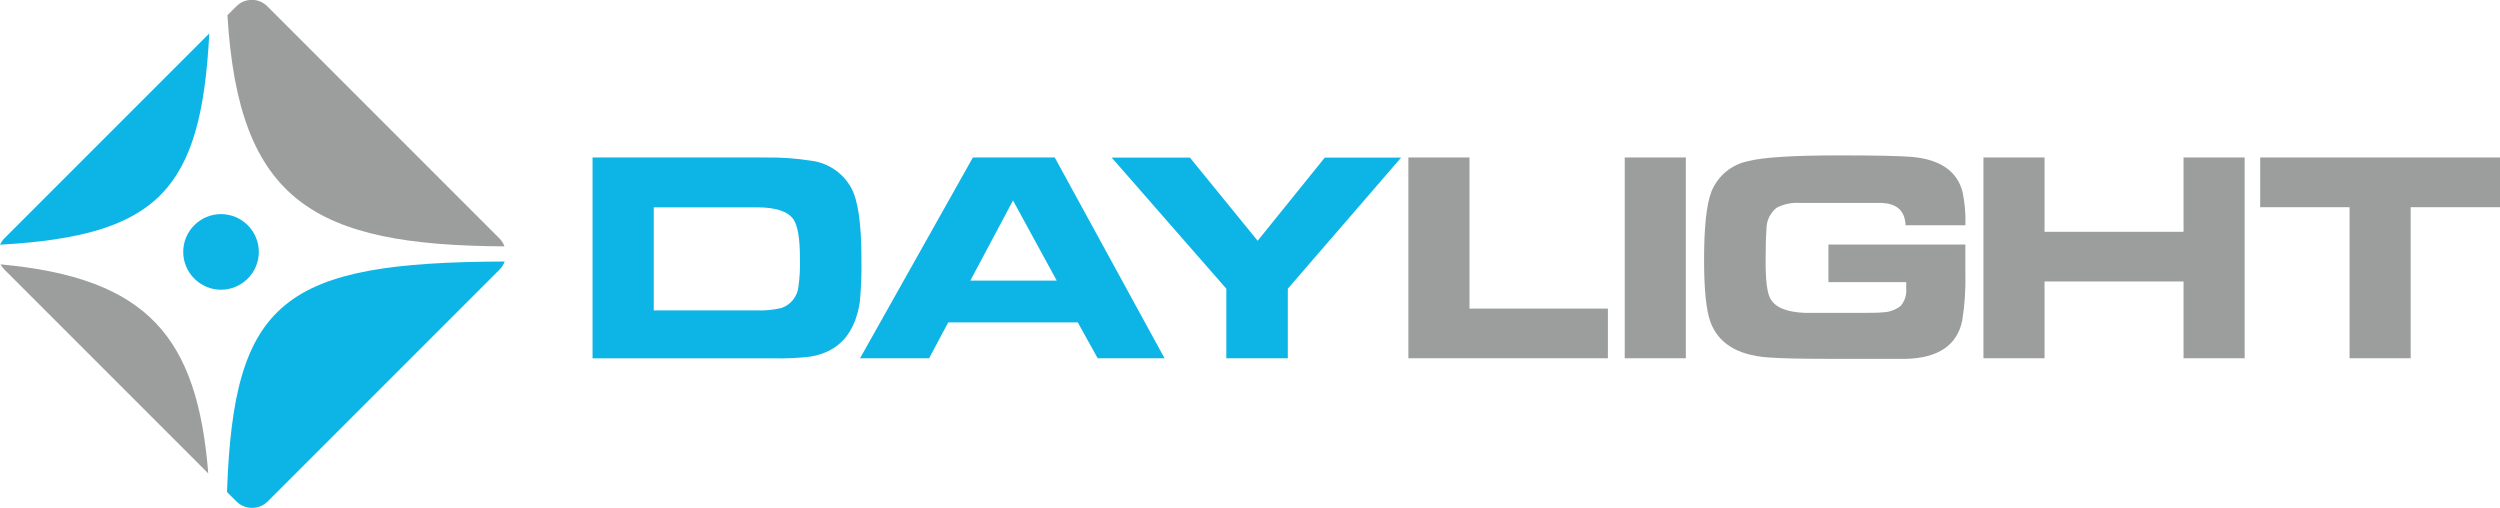
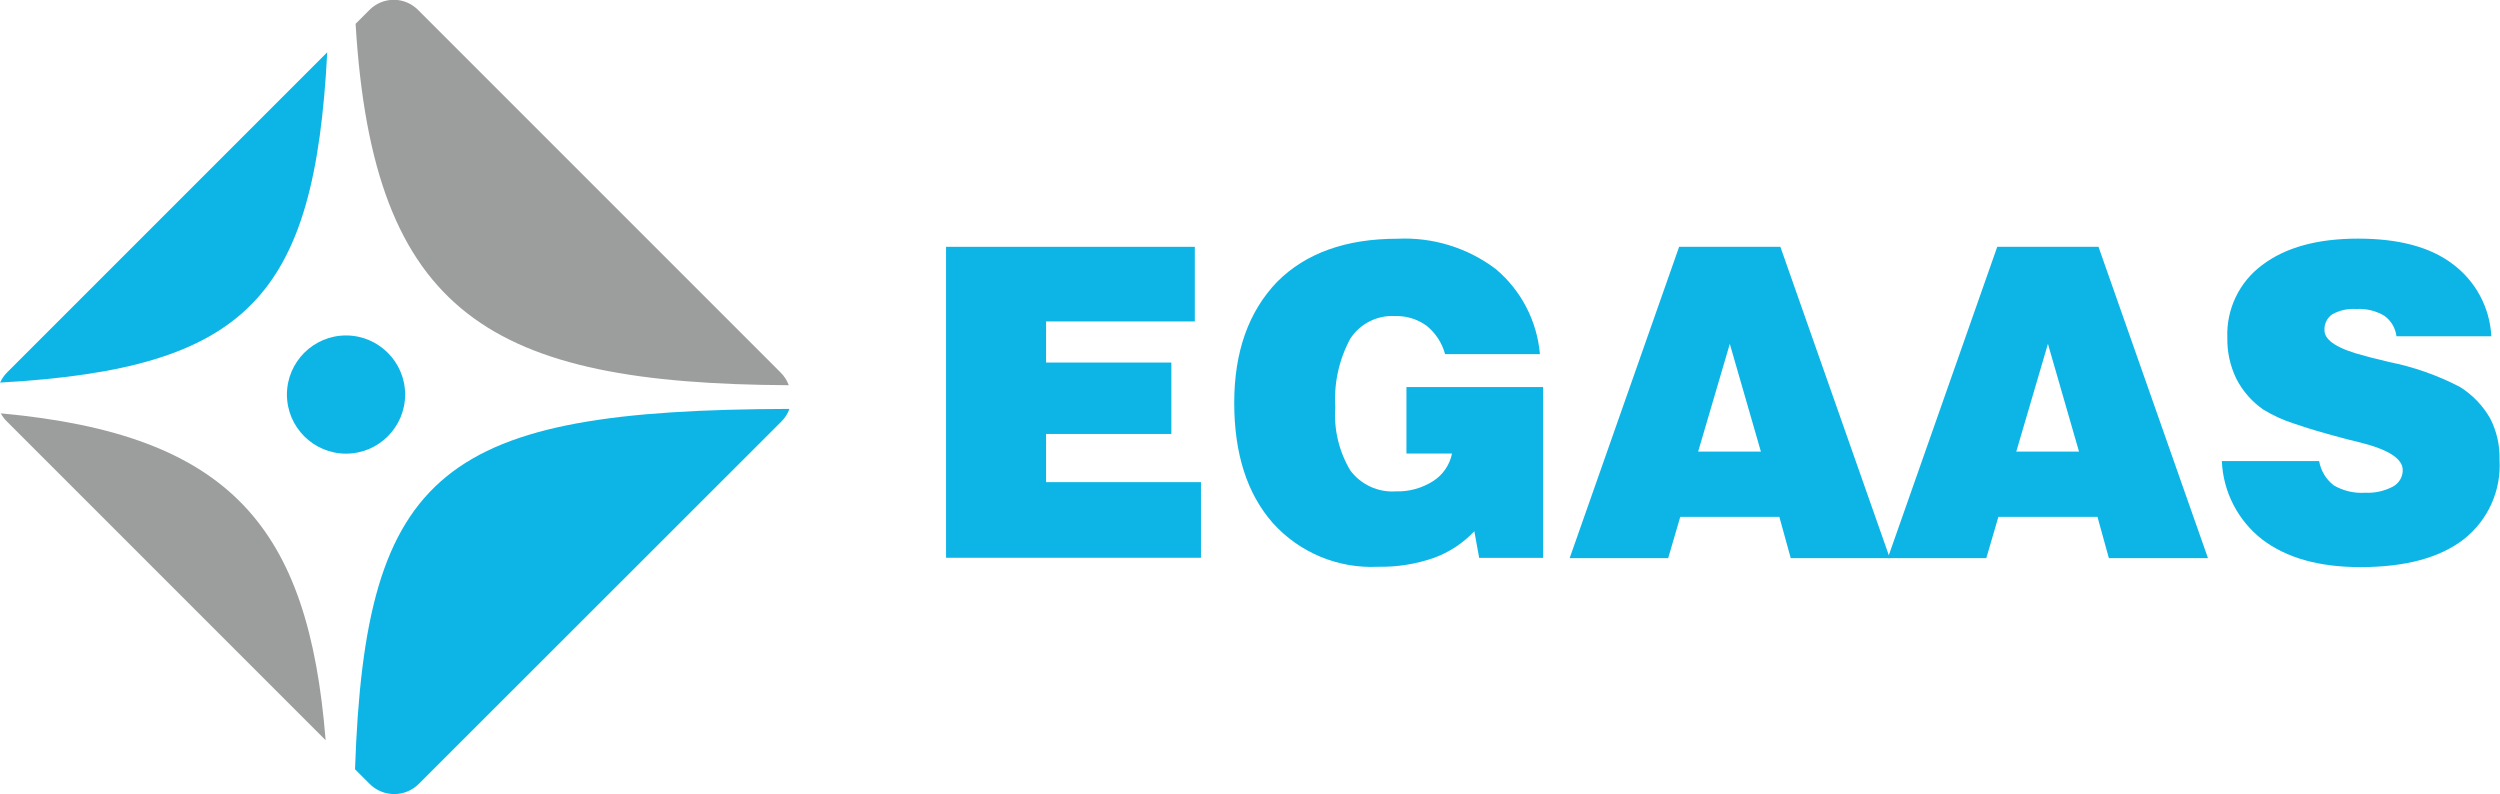
- <svg xmlns="http://www.w3.org/2000/svg" id="Layer_1" data-name="Layer 1" viewBox="0 0 343.18 69.71">
+ <svg xmlns="http://www.w3.org/2000/svg" id="Layer_1" data-name="Layer 1" viewBox="0 0 219.49 69.71">
  <defs>
-     <style>.cls-1{fill:#9c9d9d;}.cls-1,.cls-2{fill-rule:evenodd;}.cls-2{fill:#0db5e6;}</style>
+     <style>.cls-1{fill:#9c9d9d;}.cls-1,.cls-2{fill-rule:evenodd;}.cls-2,.cls-3{fill:#0db5e6;}</style>
  </defs>
-   <path class="cls-1" d="M-303.75-814.78l-28-28a3,3,0,0,1-.52-0.7C-312-841.62-305.25-833.46-303.75-814.78Z" transform="translate(332.34 879.77)" />
-   <path class="cls-2" d="M-263.06-843.87a3,3,0,0,1-.71,1.11l-31.82,31.82a3.05,3.05,0,0,1-4.3,0l-1.29-1.29C-300.27-838.64-293.42-843.78-263.06-843.87Z" transform="translate(332.34 879.77)" />
-   <path class="cls-1" d="M-301.12-877.68l1.2-1.2a3,3,0,0,1,4.3,0l31.82,31.82a3,3,0,0,1,.71,1.11C-289.18-846.09-299.58-852.06-301.12-877.68Z" transform="translate(332.34 879.77)" />
-   <path class="cls-2" d="M-331.73-847.06l28.12-28.12c-1.11,21.52-7,27.77-28.72,29A3,3,0,0,1-331.73-847.06Z" transform="translate(332.34 879.77)" />
-   <path class="cls-2" d="M-302-840a5.2,5.2,0,0,0,5.19-5.19,5.2,5.2,0,0,0-5.19-5.19,5.2,5.2,0,0,0-5.19,5.19A5.2,5.2,0,0,0-302-840Z" transform="translate(332.34 879.77)" />
-   <path class="cls-1" d="M-9.81-830.59v-20.74H-22.08v-6.82H10.84v6.82H-1.42v20.74H-9.81Zm-129.2,0v-27.56h8.39v20.74h19v6.82H-139Zm29.7,0v-27.56h8.39v27.56h-8.39Zm46.76-18.26h-8.21q-0.12-3-3.41-3.06h-5.12c-0.89,0-2,0-3.27,0l-2.66,0a6,6,0,0,0-3.24.66,3.68,3.68,0,0,0-1.39,2.95c-0.08,1-.12,2.44-0.12,4.48q0,3.81.63,5c0.65,1.24,2.24,1.9,4.79,2,0.36,0,2.53,0,6.49,0,2.29,0,3.69,0,4.2-.08a4.08,4.08,0,0,0,2.45-.9,3.27,3.27,0,0,0,.74-2.41q0-.26,0-0.83H-81.35v-5.16h18.8v3.82a35.93,35.93,0,0,1-.43,6.62q-1.06,5.07-7.71,5.25-1.5,0-10.51,0-5.9,0-8.52-.2-6.27-.49-7.85-4.94-0.85-2.4-.85-8.45,0-6.73,1-9.34a6.88,6.88,0,0,1,5.06-4.21q3-.79,12.51-0.79,7.36,0,10,.21,5.84,0.55,6.92,4.84a19.15,19.15,0,0,1,.39,4.41h0Zm2.48,18.26v-27.56h8.39v10.2H-32.6v-10.2h8.39v27.56H-32.6v-10.54H-51.68v10.54h-8.39Z" transform="translate(332.34 879.77)" />
-   <path class="cls-2" d="M-164-830.59v-9.55l-15.74-18H-169l9.3,11.42,9.22-11.42H-140l-15.56,18v9.55H-164Zm-87,0v-27.56h23.84a36.58,36.58,0,0,1,6.16.44A7.32,7.32,0,0,1-215.5-854c0.94,1.69,1.41,4.93,1.41,9.69a52.86,52.86,0,0,1-.22,6q-1,6.52-6.76,7.49a35.4,35.4,0,0,1-5,.24H-251Zm8.39-6.57h14.08a12.9,12.9,0,0,0,3.42-.32,3.47,3.47,0,0,0,2.36-2.84,22.63,22.63,0,0,0,.22-4q0-4.07-.91-5.36-1.15-1.63-5-1.63H-242.6v14.13h0Zm28.33,6.57h9.48l2.62-4.92h17.79l2.73,4.92h9.18l-15.07-27.56h-11.24l-15.49,27.56h0Zm15.14-10.66,5.86-11,6,11h-11.88Z" transform="translate(332.34 879.77)" />
+   <path class="cls-1" d="M-682.72-107.84l-28-28a3,3,0,0,1-.52-0.7C-691-134.68-684.22-126.51-682.72-107.84Z" transform="translate(711.31 172.83)" />
+   <path class="cls-2" d="M-642-136.93a3,3,0,0,1-.71,1.11L-674.55-104a3.05,3.05,0,0,1-4.3,0l-1.29-1.29C-679.24-131.7-672.39-136.84-642-136.93Z" transform="translate(711.31 172.83)" />
+   <path class="cls-1" d="M-680.09-170.74l1.2-1.2a3,3,0,0,1,4.3,0l31.82,31.82a3,3,0,0,1,.71,1.11C-668.15-139.15-678.55-145.11-680.09-170.74Z" transform="translate(711.31 172.83)" />
+   <path class="cls-2" d="M-710.7-140.12l28.12-28.12c-1.11,21.52-7,27.77-28.72,29A3,3,0,0,1-710.7-140.12Z" transform="translate(711.31 172.83)" />
+   <path class="cls-2" d="M-680.93-133a5.2,5.2,0,0,0,5.19-5.19,5.2,5.2,0,0,0-5.19-5.19,5.2,5.2,0,0,0-5.19,5.19A5.2,5.2,0,0,0-680.93-133Z" transform="translate(711.31 172.83)" />
+   <path class="cls-3" d="M-628.25-123.83v-27.33h21.84v6.55h-13.06V-141h11v6.27h-11v4.23h13.6v6.64h-22.38Z" transform="translate(711.31 172.83)" />
+   <path class="cls-3" d="M-581.44-123.83l-0.43-2.36a9.19,9.19,0,0,1-3.58,2.35,14.13,14.13,0,0,1-4.88.77,11.65,11.65,0,0,1-9.24-3.85q-3.38-3.85-3.38-10.55t3.77-10.62q3.77-3.78,10.56-3.78a13.27,13.27,0,0,1,8.62,2.65,11,11,0,0,1,3.89,7.48h-8.33a4.77,4.77,0,0,0-1.62-2.49,4.45,4.45,0,0,0-2.77-.85,4.38,4.38,0,0,0-3.94,2,11.22,11.22,0,0,0-1.31,6,9.53,9.53,0,0,0,1.32,5.55,4.6,4.6,0,0,0,4,1.84,5.76,5.76,0,0,0,3.27-.9,3.74,3.74,0,0,0,1.66-2.42h-4v-5.84h12v15h-5.66Z" transform="translate(711.31 172.83)" />
+   <path class="cls-3" d="M-573.5-123.83l9.61-27.33H-555l9.61,27.33h-8.7l-1-3.62h-8.7l-1.06,3.62h-8.63Zm11.28-9.35h5.51l-2.73-9.46Z" transform="translate(711.31 172.83)" />
+   <path class="cls-3" d="M-545.57-123.83l9.61-27.33h8.89l9.61,27.33h-8.7l-1-3.62h-8.7l-1.06,3.62h-8.63Zm11.28-9.35h5.51l-2.73-9.46Z" transform="translate(711.31 172.83)" />
+   <path class="cls-3" d="M-516.24-132.35h8.54a3.45,3.45,0,0,0,1.28,2.13,4.83,4.83,0,0,0,2.76.65,4.71,4.71,0,0,0,2.42-.53,1.63,1.63,0,0,0,.88-1.46q0-1.48-3.69-2.41l-1.13-.28q-3-.78-4.81-1.42a12.16,12.16,0,0,1-2.61-1.2,7.39,7.39,0,0,1-2.37-2.71,7.94,7.94,0,0,1-.79-3.6,7.57,7.57,0,0,1,3.06-6.38q3.06-2.32,8.42-2.32t8.29,2.22a8.45,8.45,0,0,1,3.41,6.35h-8.33a2.6,2.6,0,0,0-1.07-1.8,4.31,4.31,0,0,0-2.46-.59,3.79,3.79,0,0,0-2.1.46,1.59,1.59,0,0,0-.69,1.41q0,1.35,3.6,2.26l0.48,0.13,1.58,0.39a23.4,23.4,0,0,1,6.23,2.19,7.86,7.86,0,0,1,2.65,2.75,7.52,7.52,0,0,1,.83,3.64,8.25,8.25,0,0,1-3.16,7q-3.16,2.43-9.06,2.43-5.44,0-8.62-2.43A9.2,9.2,0,0,1-516.24-132.35Z" transform="translate(711.31 172.83)" />
</svg>
